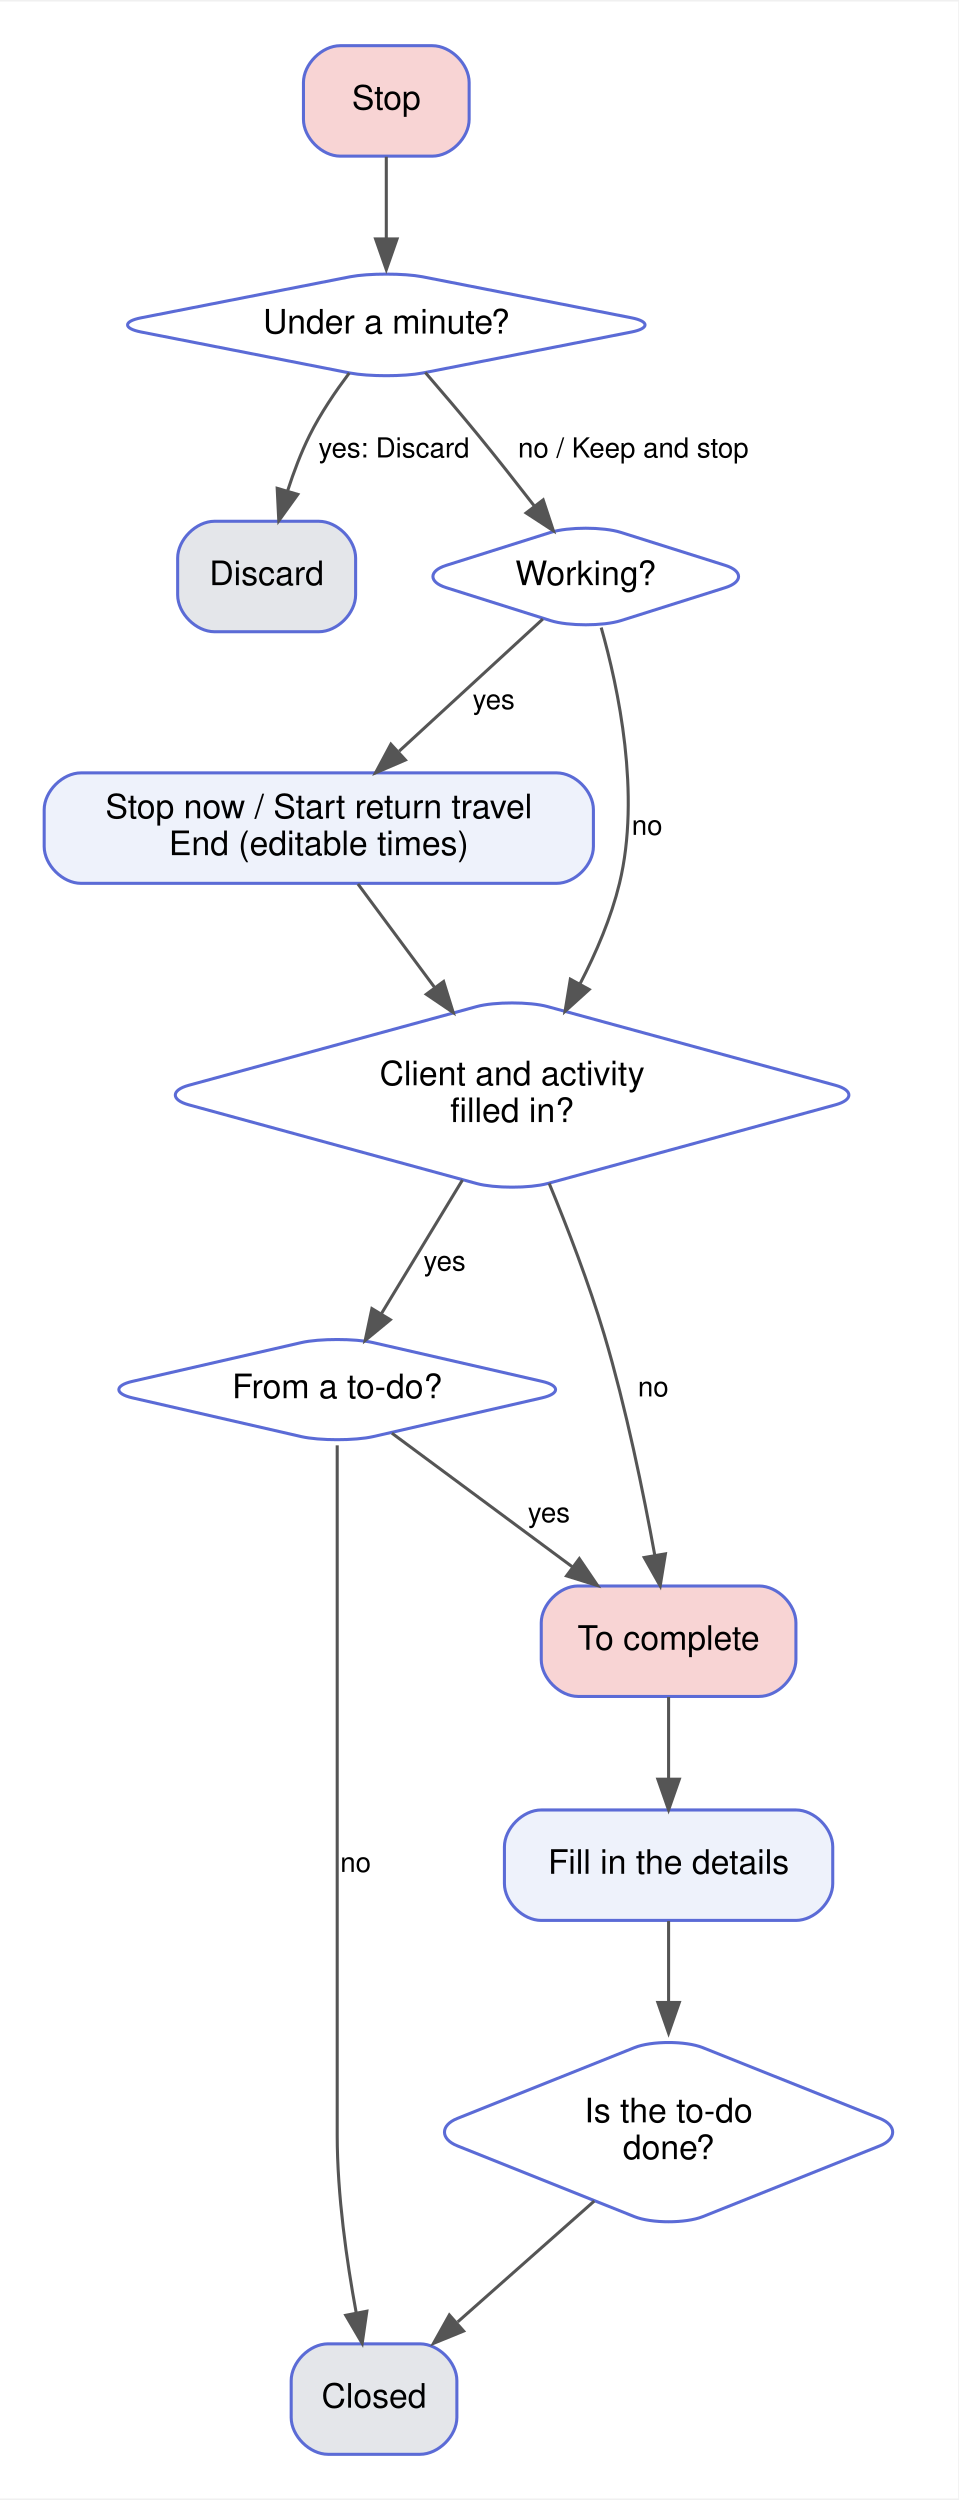
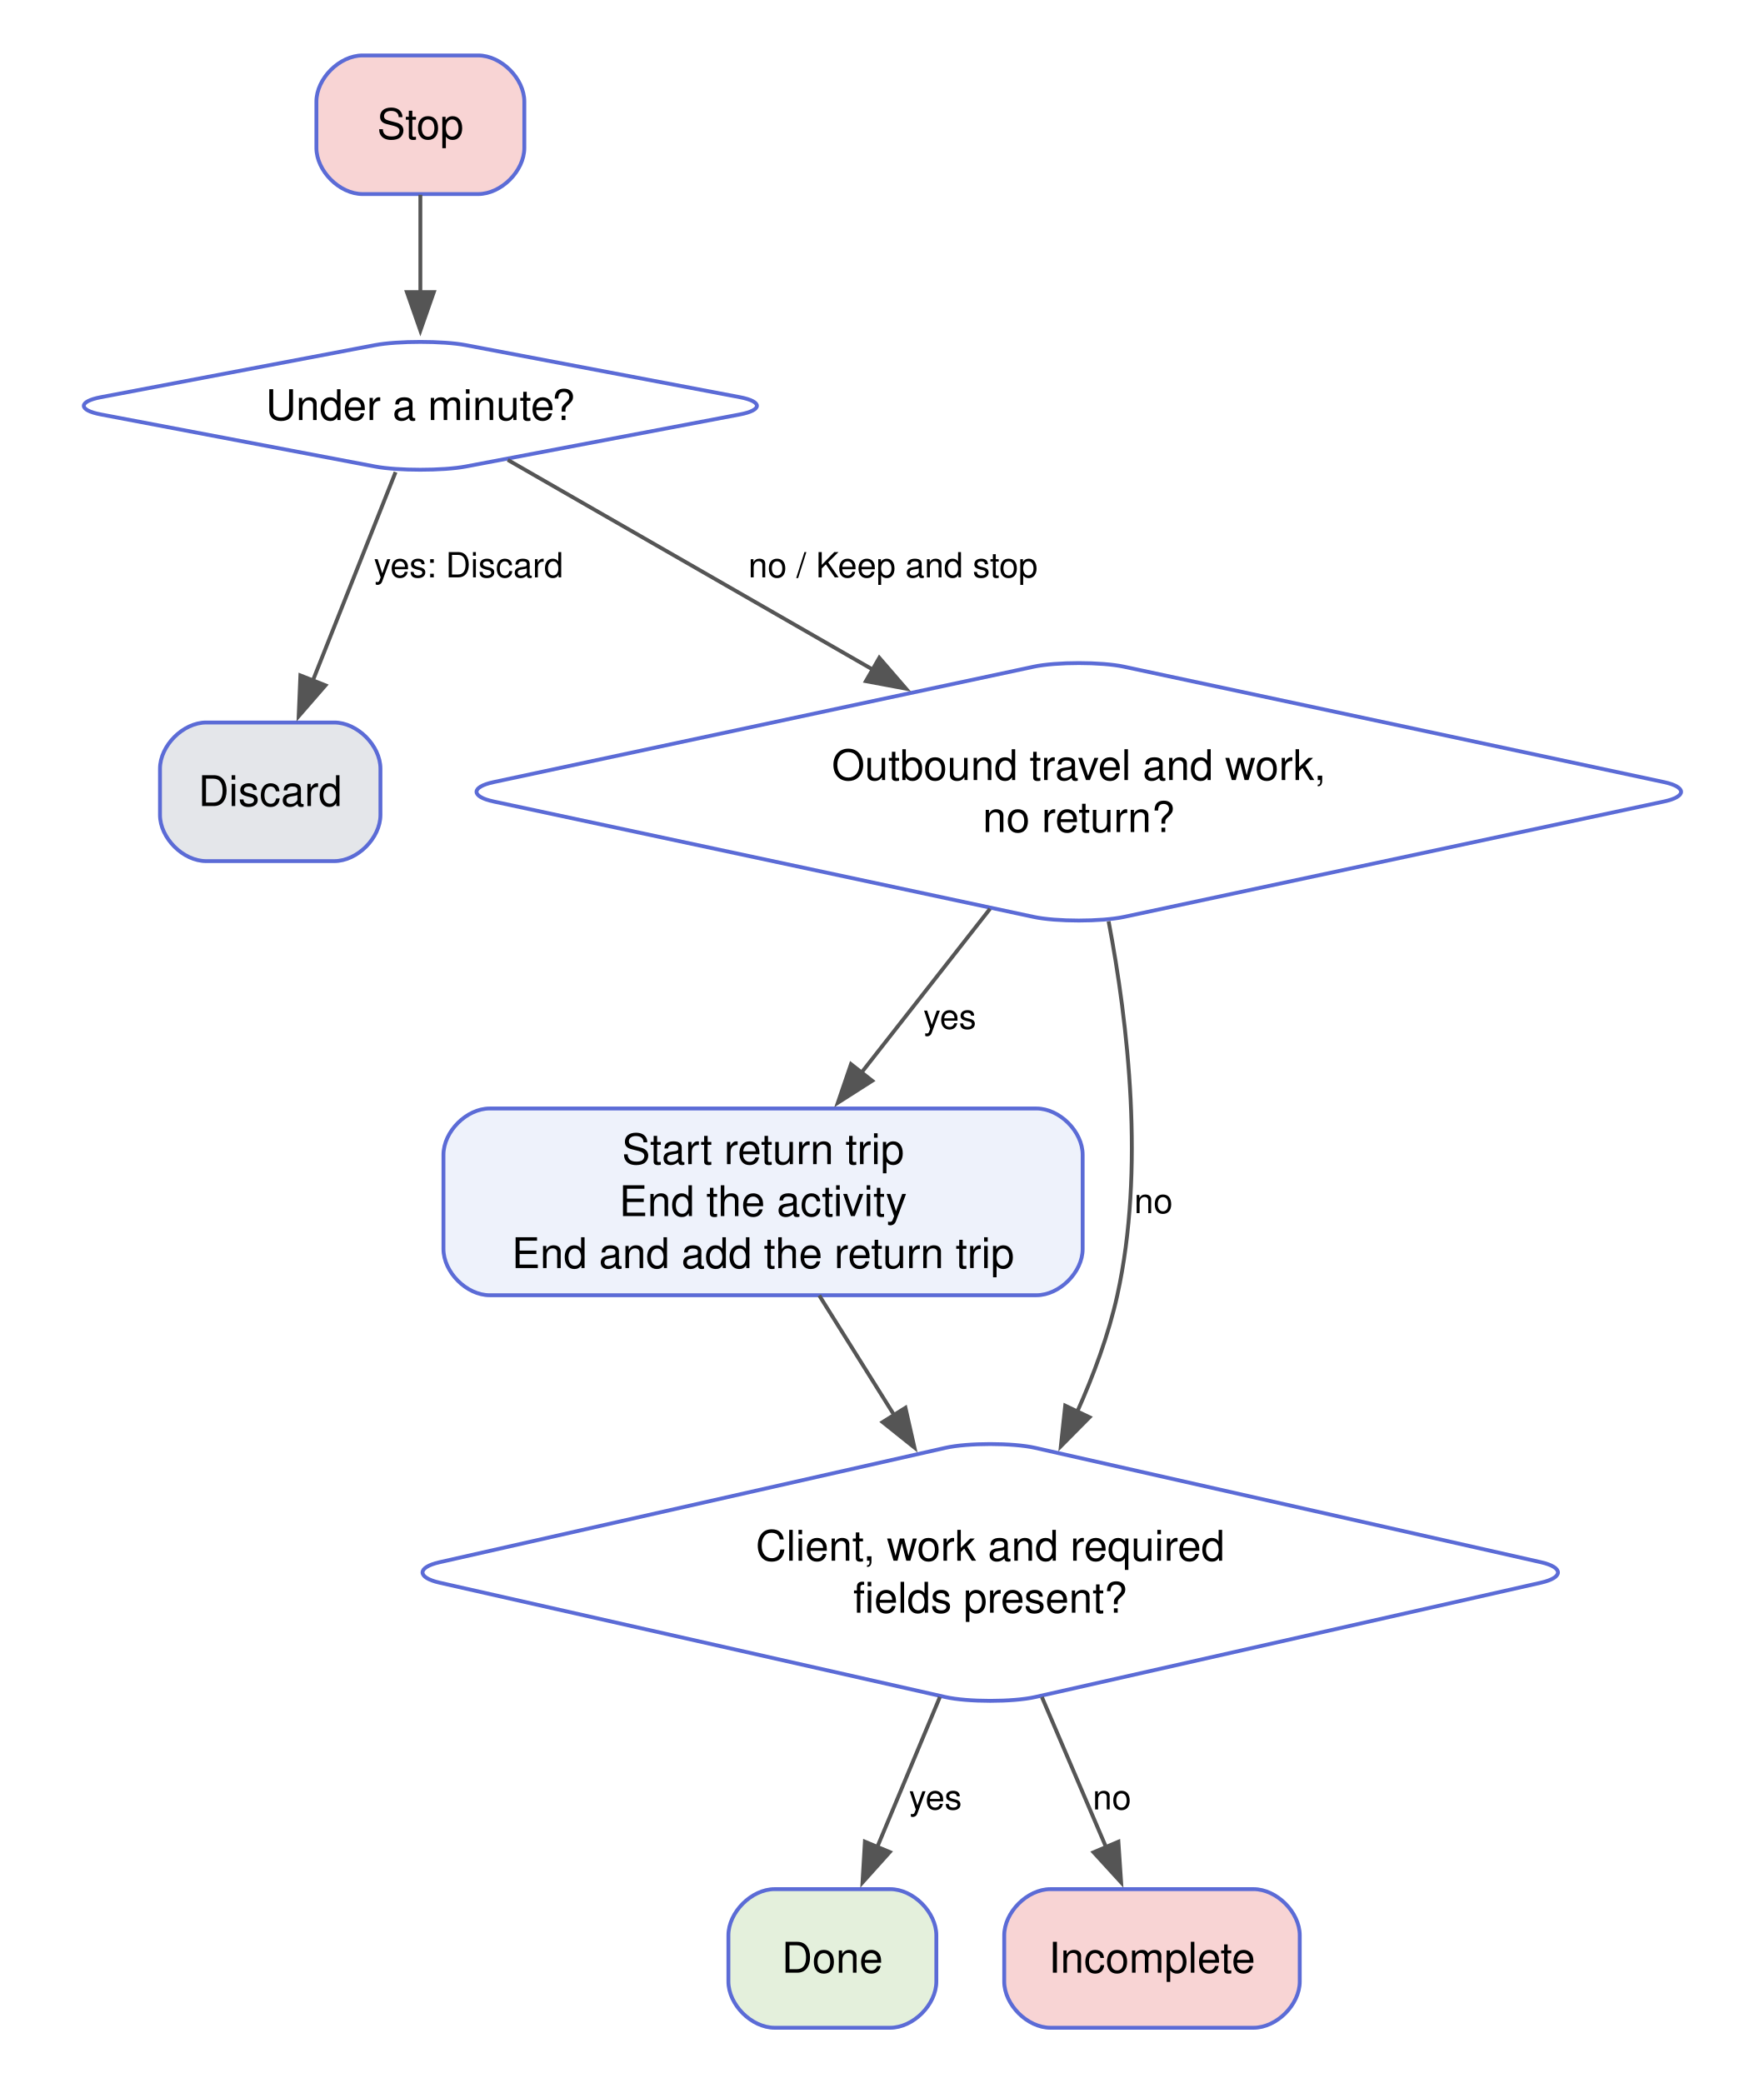
- <svg xmlns="http://www.w3.org/2000/svg" width="312pt" height="814pt" viewBox="0.00 0.00 312.30 813.80">
-   <g id="graph0" class="graph" transform="scale(1 1) rotate(0) translate(14.4 799.4)">
-     <polygon fill="white" stroke="transparent" points="-14.4,14.4 -14.4,-799.4 297.9,-799.4 297.9,14.4 -14.4,14.4" />
+ <svg xmlns="http://www.w3.org/2000/svg" width="458pt" height="541pt" viewBox="0.00 0.00 458.00 541.00">
+   <g id="graph0" class="graph" transform="scale(1 1) rotate(0) translate(14.4 526.65)">
+     <polygon fill="white" stroke="none" points="-14.4,14.4 -14.4,-526.65 443.92,-526.65 443.92,14.4 -14.4,14.4" />
    <g id="node1" class="node">
-       <path fill="#f8d4d4" stroke="#5b6bd6" d="M126.5,-785C126.5,-785 96.5,-785 96.5,-785 90.5,-785 84.5,-779 84.5,-773 84.5,-773 84.5,-761 84.5,-761 84.5,-755 90.5,-749 96.5,-749 96.5,-749 126.5,-749 126.5,-749 132.5,-749 138.5,-755 138.5,-761 138.5,-761 138.5,-773 138.5,-773 138.5,-779 132.5,-785 126.5,-785" />
-       <text text-anchor="middle" x="111.5" y="-764.2" font-family="Helvetica,sans-Serif" font-size="11.00">Stop</text>
+       <path fill="#f8d4d4" stroke="#5b6bd6" d="M109.77,-512.25C109.77,-512.25 79.77,-512.25 79.77,-512.25 73.77,-512.25 67.77,-506.25 67.77,-500.25 67.77,-500.25 67.77,-488.25 67.77,-488.25 67.77,-482.25 73.77,-476.25 79.77,-476.25 79.77,-476.25 109.77,-476.25 109.77,-476.25 115.77,-476.25 121.77,-482.25 121.77,-488.25 121.77,-488.25 121.77,-500.25 121.77,-500.25 121.77,-506.25 115.77,-512.25 109.77,-512.25" />
+       <text xml:space="preserve" text-anchor="middle" x="94.77" y="-490.55" font-family="Helvetica,sans-Serif" font-size="11.00">Stop</text>
    </g>
    <g id="node2" class="node">
-       <path fill="#ffffff" stroke="#5b6bd6" d="M99.72,-709.69C99.72,-709.69 31.58,-696.31 31.58,-696.31 25.7,-695.16 25.7,-692.84 31.58,-691.69 31.58,-691.69 99.72,-678.31 99.72,-678.31 105.61,-677.16 117.39,-677.16 123.28,-678.31 123.28,-678.31 191.42,-691.69 191.42,-691.69 197.3,-692.84 197.3,-695.16 191.42,-696.31 191.42,-696.31 123.28,-709.69 123.28,-709.69 117.39,-710.84 105.61,-710.84 99.72,-709.69" />
-       <text text-anchor="middle" x="111.5" y="-691.2" font-family="Helvetica,sans-Serif" font-size="11.00">Under a minute?</text>
+       <path fill="#ffffff" stroke="#5b6bd6" d="M82.98,-437.01C82.98,-437.01 11.79,-423.49 11.79,-423.49 5.89,-422.37 5.89,-420.13 11.79,-419.01 11.79,-419.01 82.98,-405.49 82.98,-405.49 88.88,-404.37 100.67,-404.37 106.56,-405.49 106.56,-405.49 177.75,-419.01 177.75,-419.01 183.65,-420.13 183.65,-422.37 177.75,-423.49 177.75,-423.49 106.56,-437.01 106.56,-437.01 100.67,-438.13 88.88,-438.13 82.98,-437.01" />
+       <text xml:space="preserve" text-anchor="middle" x="94.77" y="-417.55" font-family="Helvetica,sans-Serif" font-size="11.00">Under a minute?</text>
    </g>
    <g id="edge1" class="edge">
-       <path fill="none" stroke="#555555" d="M111.5,-748.81C111.5,-740.79 111.5,-731.05 111.5,-722.07" />
-       <polygon fill="#555555" stroke="#555555" points="115,-722.03 111.5,-712.03 108,-722.03 115,-722.03" />
+       <path fill="none" stroke="#555555" d="M94.77,-476.06C94.77,-468.48 94.77,-459.35 94.77,-450.79" />
+       <polygon fill="#555555" stroke="#555555" points="98.27,-450.79 94.77,-440.79 91.27,-450.79 98.27,-450.79" />
    </g>
    <g id="node3" class="node">
-       <path fill="#e4e6ea" stroke="#5b6bd6" d="M89.5,-630C89.5,-630 55.5,-630 55.5,-630 49.5,-630 43.5,-624 43.5,-618 43.5,-618 43.5,-606 43.5,-606 43.5,-600 49.5,-594 55.5,-594 55.5,-594 89.5,-594 89.5,-594 95.5,-594 101.5,-600 101.5,-606 101.5,-606 101.5,-618 101.5,-618 101.5,-624 95.5,-630 89.5,-630" />
-       <text text-anchor="middle" x="72.5" y="-609.2" font-family="Helvetica,sans-Serif" font-size="11.00">Discard</text>
+       <path fill="#e4e6ea" stroke="#5b6bd6" d="M72.4,-339C72.4,-339 39.15,-339 39.15,-339 33.15,-339 27.15,-333 27.15,-327 27.15,-327 27.15,-315 27.15,-315 27.15,-309 33.15,-303 39.15,-303 39.15,-303 72.4,-303 72.4,-303 78.4,-303 84.4,-309 84.4,-315 84.4,-315 84.4,-327 84.4,-327 84.4,-333 78.4,-339 72.4,-339" />
+       <text xml:space="preserve" text-anchor="middle" x="55.77" y="-317.3" font-family="Helvetica,sans-Serif" font-size="11.00">Discard</text>
    </g>
    <g id="edge2" class="edge">
-       <path fill="none" stroke="#555555" d="M99.44,-678.33C94.91,-672.31 90.02,-665.09 86.5,-658 83.7,-652.37 81.32,-646.06 79.36,-639.99" />
-       <polygon fill="#555555" stroke="#555555" points="82.65,-638.76 76.46,-630.16 75.94,-640.74 82.65,-638.76" />
-       <text text-anchor="middle" x="114" y="-650.8" font-family="Helvetica,sans-Serif" font-size="9.00">yes: Discard</text>
+       <path fill="none" stroke="#555555" d="M88.33,-404.03C82.45,-389.22 73.65,-367.04 66.68,-349.47" />
+       <polygon fill="#555555" stroke="#555555" points="70.12,-348.65 63.17,-340.65 63.61,-351.23 70.12,-348.65" />
+       <text xml:space="preserve" text-anchor="middle" x="107.29" y="-376.7" font-family="Helvetica,sans-Serif" font-size="9.00">yes: Discard</text>
    </g>
    <g id="node4" class="node">
-       <path fill="#ffffff" stroke="#5b6bd6" d="M165.06,-626.38C165.06,-626.38 130.99,-615.62 130.99,-615.62 125.26,-613.81 125.26,-610.19 130.99,-608.38 130.99,-608.38 165.06,-597.62 165.06,-597.62 170.78,-595.81 182.22,-595.81 187.94,-597.62 187.94,-597.62 222.01,-608.38 222.01,-608.38 227.74,-610.19 227.74,-613.81 222.01,-615.62 222.01,-615.62 187.94,-626.38 187.94,-626.38 182.22,-628.19 170.78,-628.19 165.06,-626.38" />
-       <text text-anchor="middle" x="176.5" y="-609.2" font-family="Helvetica,sans-Serif" font-size="11.00">Working?</text>
+       <path fill="#ffffff" stroke="#5b6bd6" d="M254.04,-353.49C254.04,-353.49 113.76,-323.51 113.76,-323.51 107.89,-322.25 107.89,-319.75 113.76,-318.49 113.76,-318.49 254.04,-288.51 254.04,-288.51 259.9,-287.25 271.64,-287.25 277.51,-288.51 277.51,-288.51 417.79,-318.49 417.79,-318.49 423.65,-319.75 423.65,-322.25 417.79,-323.51 417.79,-323.51 277.51,-353.49 277.51,-353.49 271.64,-354.75 259.9,-354.75 254.04,-353.49" />
+       <text xml:space="preserve" text-anchor="middle" x="265.77" y="-324.05" font-family="Helvetica,sans-Serif" font-size="11.00">Outbound travel and work,</text>
+       <text xml:space="preserve" text-anchor="middle" x="265.77" y="-310.55" font-family="Helvetica,sans-Serif" font-size="11.00">no return?</text>
    </g>
    <g id="edge3" class="edge">
-       <path fill="none" stroke="#555555" d="M124.21,-678.49C129.61,-672.24 135.93,-664.82 141.5,-658 147.53,-650.62 153.98,-642.42 159.67,-635.07" />
-       <polygon fill="#555555" stroke="#555555" points="162.62,-636.98 165.95,-626.92 157.07,-632.71 162.62,-636.98" />
-       <text text-anchor="middle" x="192" y="-650.8" font-family="Helvetica,sans-Serif" font-size="9.00">no / Keep and stop</text>
+       <path fill="none" stroke="#555555" d="M117.48,-407.2C141.6,-393.34 180.59,-370.94 212.53,-352.59" />
+       <polygon fill="#555555" stroke="#555555" points="213.96,-355.81 220.89,-347.79 210.47,-349.74 213.96,-355.81" />
+       <text xml:space="preserve" text-anchor="middle" x="217.52" y="-376.7" font-family="Helvetica,sans-Serif" font-size="9.00">no / Keep and stop</text>
    </g>
    <g id="node5" class="node">
-       <path fill="#eef2fb" stroke="#5b6bd6" d="M167,-548C167,-548 12,-548 12,-548 6,-548 0,-542 0,-536 0,-536 0,-524 0,-524 0,-518 6,-512 12,-512 12,-512 167,-512 167,-512 173,-512 179,-518 179,-524 179,-524 179,-536 179,-536 179,-542 173,-548 167,-548" />
-       <text text-anchor="middle" x="89.5" y="-533.2" font-family="Helvetica,sans-Serif" font-size="11.00">Stop now / Start return travel</text>
-       <text text-anchor="middle" x="89.5" y="-521.2" font-family="Helvetica,sans-Serif" font-size="11.00">End (editable times)</text>
+       <path fill="#eef2fb" stroke="#5b6bd6" d="M254.77,-238.75C254.77,-238.75 112.77,-238.75 112.77,-238.75 106.77,-238.75 100.77,-232.75 100.77,-226.75 100.77,-226.75 100.77,-202.25 100.77,-202.25 100.77,-196.25 106.77,-190.25 112.77,-190.25 112.77,-190.25 254.77,-190.25 254.77,-190.25 260.77,-190.25 266.77,-196.25 266.77,-202.25 266.77,-202.25 266.77,-226.75 266.77,-226.75 266.77,-232.75 260.77,-238.75 254.77,-238.75" />
+       <text xml:space="preserve" text-anchor="middle" x="183.77" y="-224.3" font-family="Helvetica,sans-Serif" font-size="11.00">Start return trip</text>
+       <text xml:space="preserve" text-anchor="middle" x="183.77" y="-210.8" font-family="Helvetica,sans-Serif" font-size="11.00">End the activity</text>
+       <text xml:space="preserve" text-anchor="middle" x="183.77" y="-197.3" font-family="Helvetica,sans-Serif" font-size="11.00">End and add the return trip</text>
    </g>
    <g id="edge4" class="edge">
-       <path fill="none" stroke="#555555" d="M162.52,-598.15C149.92,-586.56 131.07,-569.23 115.68,-555.07" />
-       <polygon fill="#555555" stroke="#555555" points="117.72,-552.2 107.99,-548.01 112.99,-557.35 117.72,-552.2" />
-       <text text-anchor="middle" x="146.5" y="-568.8" font-family="Helvetica,sans-Serif" font-size="9.00">yes</text>
+       <path fill="none" stroke="#555555" d="M242.71,-290.61C232.32,-277.37 220.01,-261.69 209.34,-248.08" />
+       <polygon fill="#555555" stroke="#555555" points="212.12,-245.95 203.19,-240.25 206.61,-250.27 212.12,-245.95" />
+       <text xml:space="preserve" text-anchor="middle" x="232.27" y="-259.45" font-family="Helvetica,sans-Serif" font-size="9.00">yes</text>
    </g>
    <g id="node6" class="node">
-       <path fill="#ffffff" stroke="#5b6bd6" d="M140.93,-471.83C140.93,-471.83 47.07,-446.17 47.07,-446.17 41.29,-444.58 41.29,-441.42 47.07,-439.83 47.07,-439.83 140.93,-414.17 140.93,-414.17 146.71,-412.58 158.29,-412.58 164.07,-414.17 164.07,-414.17 257.93,-439.83 257.93,-439.83 263.71,-441.42 263.71,-444.58 257.93,-446.17 257.93,-446.17 164.07,-471.83 164.07,-471.83 158.29,-473.42 146.71,-473.42 140.93,-471.83" />
-       <text text-anchor="middle" x="152.5" y="-446.2" font-family="Helvetica,sans-Serif" font-size="11.00">Client and activity</text>
-       <text text-anchor="middle" x="152.5" y="-434.2" font-family="Helvetica,sans-Serif" font-size="11.00">filled in?</text>
+       <path fill="#ffffff" stroke="#5b6bd6" d="M231.07,-150.6C231.07,-150.6 99.73,-120.9 99.73,-120.9 93.87,-119.57 93.87,-116.93 99.73,-115.6 99.73,-115.6 231.07,-85.9 231.07,-85.9 236.92,-84.57 248.62,-84.57 254.48,-85.9 254.48,-85.9 385.82,-115.6 385.82,-115.6 391.67,-116.93 391.67,-119.57 385.82,-120.9 385.82,-120.9 254.48,-150.6 254.48,-150.6 248.62,-151.93 236.92,-151.93 231.07,-150.6" />
+       <text xml:space="preserve" text-anchor="middle" x="242.77" y="-121.3" font-family="Helvetica,sans-Serif" font-size="11.00">Client, work and required</text>
+       <text xml:space="preserve" text-anchor="middle" x="242.77" y="-107.8" font-family="Helvetica,sans-Serif" font-size="11.00">fields present?</text>
    </g>
    <g id="edge5" class="edge">
-       <path fill="none" stroke="#555555" d="M181.54,-595.36C187.13,-575.66 194.5,-540.91 187.5,-512 184.8,-500.84 179.92,-489.45 174.65,-479.27" />
-       <polygon fill="#555555" stroke="#555555" points="177.62,-477.4 169.76,-470.3 171.48,-480.75 177.62,-477.4" />
-       <text text-anchor="middle" x="196.5" y="-527.8" font-family="Helvetica,sans-Serif" font-size="9.00">no</text>
+       <path fill="none" stroke="#555555" d="M273.51,-287.37C278.55,-260.91 282.96,-222.79 275.77,-190.25 273.51,-180.02 269.62,-169.51 265.28,-159.81" />
+       <polygon fill="#555555" stroke="#555555" points="268.56,-158.56 261.11,-151.04 262.24,-161.57 268.56,-158.56" />
+       <text xml:space="preserve" text-anchor="middle" x="285.17" y="-211.57" font-family="Helvetica,sans-Serif" font-size="9.00">no</text>
    </g>
    <g id="edge6" class="edge">
-       <path fill="none" stroke="#555555" d="M102.25,-511.8C109.42,-502.12 118.64,-489.68 127.22,-478.11" />
-       <polygon fill="#555555" stroke="#555555" points="130.17,-480.01 133.31,-469.89 124.54,-475.84 130.17,-480.01" />
+       <path fill="none" stroke="#555555" d="M198.36,-190.2C204.26,-180.77 211.25,-169.61 217.91,-158.97" />
+       <polygon fill="#555555" stroke="#555555" points="220.75,-161.02 223.09,-150.68 214.82,-157.3 220.75,-161.02" />
    </g>
    <g id="node7" class="node">
-       <path fill="#ffffff" stroke="#5b6bd6" d="M83.8,-362.32C83.8,-362.32 28.72,-349.68 28.72,-349.68 22.87,-348.34 22.87,-345.66 28.72,-344.32 28.72,-344.32 83.8,-331.68 83.8,-331.68 89.65,-330.34 101.35,-330.34 107.2,-331.68 107.2,-331.68 162.28,-344.32 162.28,-344.32 168.13,-345.66 168.13,-348.34 162.28,-349.68 162.28,-349.68 107.2,-362.32 107.2,-362.32 101.35,-363.66 89.65,-363.66 83.8,-362.32" />
-       <text text-anchor="middle" x="95.5" y="-344.2" font-family="Helvetica,sans-Serif" font-size="11.00">From a to-do?</text>
+       <path fill="#e4f0dc" stroke="#5b6bd6" d="M216.77,-36C216.77,-36 186.77,-36 186.77,-36 180.77,-36 174.77,-30 174.77,-24 174.77,-24 174.77,-12 174.77,-12 174.77,-6 180.77,0 186.77,0 186.77,0 216.77,0 216.77,0 222.77,0 228.77,-6 228.77,-12 228.77,-12 228.77,-24 228.77,-24 228.77,-30 222.77,-36 216.77,-36" />
+       <text xml:space="preserve" text-anchor="middle" x="201.77" y="-14.3" font-family="Helvetica,sans-Serif" font-size="11.00">Done</text>
    </g>
    <g id="edge7" class="edge">
-       <path fill="none" stroke="#555555" d="M136.32,-415.31C127.97,-401.56 117.89,-384.92 109.83,-371.63" />
-       <polygon fill="#555555" stroke="#555555" points="112.8,-369.77 104.62,-363.04 106.81,-373.4 112.8,-369.77" />
-       <text text-anchor="middle" x="130.5" y="-385.8" font-family="Helvetica,sans-Serif" font-size="9.00">yes</text>
+       <path fill="none" stroke="#555555" d="M229.69,-85.89C224.45,-73.34 218.46,-58.99 213.38,-46.82" />
+       <polygon fill="#555555" stroke="#555555" points="216.68,-45.63 209.6,-37.75 210.22,-48.33 216.68,-45.63" />
+       <text xml:space="preserve" text-anchor="middle" x="228.54" y="-56.7" font-family="Helvetica,sans-Serif" font-size="9.00">yes</text>
    </g>
-     <g id="node9" class="node">
-       <path fill="#f8d4d4" stroke="#5b6bd6" d="M233,-283C233,-283 174,-283 174,-283 168,-283 162,-277 162,-271 162,-271 162,-259 162,-259 162,-253 168,-247 174,-247 174,-247 233,-247 233,-247 239,-247 245,-253 245,-259 245,-259 245,-271 245,-271 245,-277 239,-283 233,-283" />
-       <text text-anchor="middle" x="203.5" y="-262.2" font-family="Helvetica,sans-Serif" font-size="11.00">To complete</text>
+     <g id="node8" class="node">
+       <path fill="#f8d4d4" stroke="#5b6bd6" d="M311.15,-36C311.15,-36 258.4,-36 258.4,-36 252.4,-36 246.4,-30 246.4,-24 246.4,-24 246.4,-12 246.4,-12 246.4,-6 252.4,0 258.4,0 258.4,0 311.15,0 311.15,0 317.15,0 323.15,-6 323.15,-12 323.15,-12 323.15,-24 323.15,-24 323.15,-30 317.15,-36 311.15,-36" />
+       <text xml:space="preserve" text-anchor="middle" x="284.77" y="-14.3" font-family="Helvetica,sans-Serif" font-size="11.00">Incomplete</text>
    </g>
    <g id="edge8" class="edge">
-       <path fill="none" stroke="#555555" d="M164.58,-414.22C170.56,-399.75 177.53,-381.63 182.5,-365 189.66,-341.03 195.35,-313.09 199,-293.02" />
-       <polygon fill="#555555" stroke="#555555" points="202.47,-293.48 200.76,-283.03 195.57,-292.27 202.47,-293.48" />
-       <text text-anchor="middle" x="198.5" y="-344.8" font-family="Helvetica,sans-Serif" font-size="9.00">no</text>
-     </g>
-     <g id="node8" class="node">
-       <path fill="#e4e6ea" stroke="#5b6bd6" d="M122.5,-36C122.5,-36 92.5,-36 92.5,-36 86.5,-36 80.5,-30 80.5,-24 80.5,-24 80.5,-12 80.5,-12 80.5,-6 86.5,0 92.5,0 92.5,0 122.5,0 122.5,0 128.5,0 134.5,-6 134.5,-12 134.5,-12 134.5,-24 134.5,-24 134.5,-30 128.5,-36 122.5,-36" />
-       <text text-anchor="middle" x="107.5" y="-15.2" font-family="Helvetica,sans-Serif" font-size="11.00">Closed</text>
-     </g>
-     <g id="edge9" class="edge">
-       <path fill="none" stroke="#555555" d="M95.5,-328.83C95.5,-312.63 95.5,-287.67 95.5,-266 95.5,-266 95.5,-266 95.5,-104 95.5,-84.56 98.61,-62.87 101.67,-46.26" />
-       <polygon fill="#555555" stroke="#555555" points="105.16,-46.64 103.64,-36.16 98.29,-45.3 105.16,-46.64" />
-       <text text-anchor="middle" x="101.5" y="-189.8" font-family="Helvetica,sans-Serif" font-size="9.00">no</text>
-     </g>
-     <g id="edge10" class="edge">
-       <path fill="none" stroke="#555555" d="M113.33,-332.79C129.3,-320.96 153.08,-303.35 172.21,-289.18" />
-       <polygon fill="#555555" stroke="#555555" points="174.41,-291.91 180.36,-283.14 170.24,-286.28 174.41,-291.91" />
-       <text text-anchor="middle" x="164.5" y="-303.8" font-family="Helvetica,sans-Serif" font-size="9.00">yes</text>
-     </g>
-     <g id="node10" class="node">
-       <path fill="#eef2fb" stroke="#5b6bd6" d="M245,-210C245,-210 162,-210 162,-210 156,-210 150,-204 150,-198 150,-198 150,-186 150,-186 150,-180 156,-174 162,-174 162,-174 245,-174 245,-174 251,-174 257,-180 257,-186 257,-186 257,-198 257,-198 257,-204 251,-210 245,-210" />
-       <text text-anchor="middle" x="203.5" y="-189.2" font-family="Helvetica,sans-Serif" font-size="11.00">Fill in the details</text>
-     </g>
-     <g id="edge11" class="edge">
-       <path fill="none" stroke="#555555" d="M203.5,-246.81C203.5,-238.79 203.5,-229.05 203.5,-220.07" />
-       <polygon fill="#555555" stroke="#555555" points="207,-220.03 203.5,-210.03 200,-220.03 207,-220.03" />
-     </g>
-     <g id="node11" class="node">
-       <path fill="#ffffff" stroke="#5b6bd6" d="M192.36,-132.54C192.36,-132.54 134.64,-109.46 134.64,-109.46 129.07,-107.23 129.07,-102.77 134.64,-100.54 134.64,-100.54 192.36,-77.46 192.36,-77.46 197.93,-75.23 209.07,-75.23 214.64,-77.46 214.64,-77.46 272.36,-100.54 272.36,-100.54 277.93,-102.77 277.93,-107.23 272.36,-109.46 272.36,-109.46 214.64,-132.54 214.64,-132.54 209.07,-134.77 197.93,-134.77 192.36,-132.54" />
-       <text text-anchor="middle" x="203.5" y="-108.2" font-family="Helvetica,sans-Serif" font-size="11.00">Is the to-do</text>
-       <text text-anchor="middle" x="203.5" y="-96.2" font-family="Helvetica,sans-Serif" font-size="11.00">done?</text>
-     </g>
-     <g id="edge12" class="edge">
-       <path fill="none" stroke="#555555" d="M203.5,-173.8C203.5,-166.1 203.5,-156.67 203.5,-147.31" />
-       <polygon fill="#555555" stroke="#555555" points="207,-147.27 203.5,-137.27 200,-147.27 207,-147.27" />
-     </g>
-     <g id="edge13" class="edge">
-       <path fill="none" stroke="#555555" d="M179.28,-82.55C165.72,-70.55 148.77,-55.54 134.75,-43.13" />
-       <polygon fill="#555555" stroke="#555555" points="136.69,-40.17 126.88,-36.16 132.05,-45.41 136.69,-40.17" />
+       <path fill="none" stroke="#555555" d="M256.18,-85.89C261.54,-73.34 267.68,-58.99 272.88,-46.82" />
+       <polygon fill="#555555" stroke="#555555" points="276.05,-48.32 276.76,-37.75 269.61,-45.57 276.05,-48.32" />
+       <text xml:space="preserve" text-anchor="middle" x="274.39" y="-56.7" font-family="Helvetica,sans-Serif" font-size="9.00">no</text>
    </g>
  </g>
</svg>
